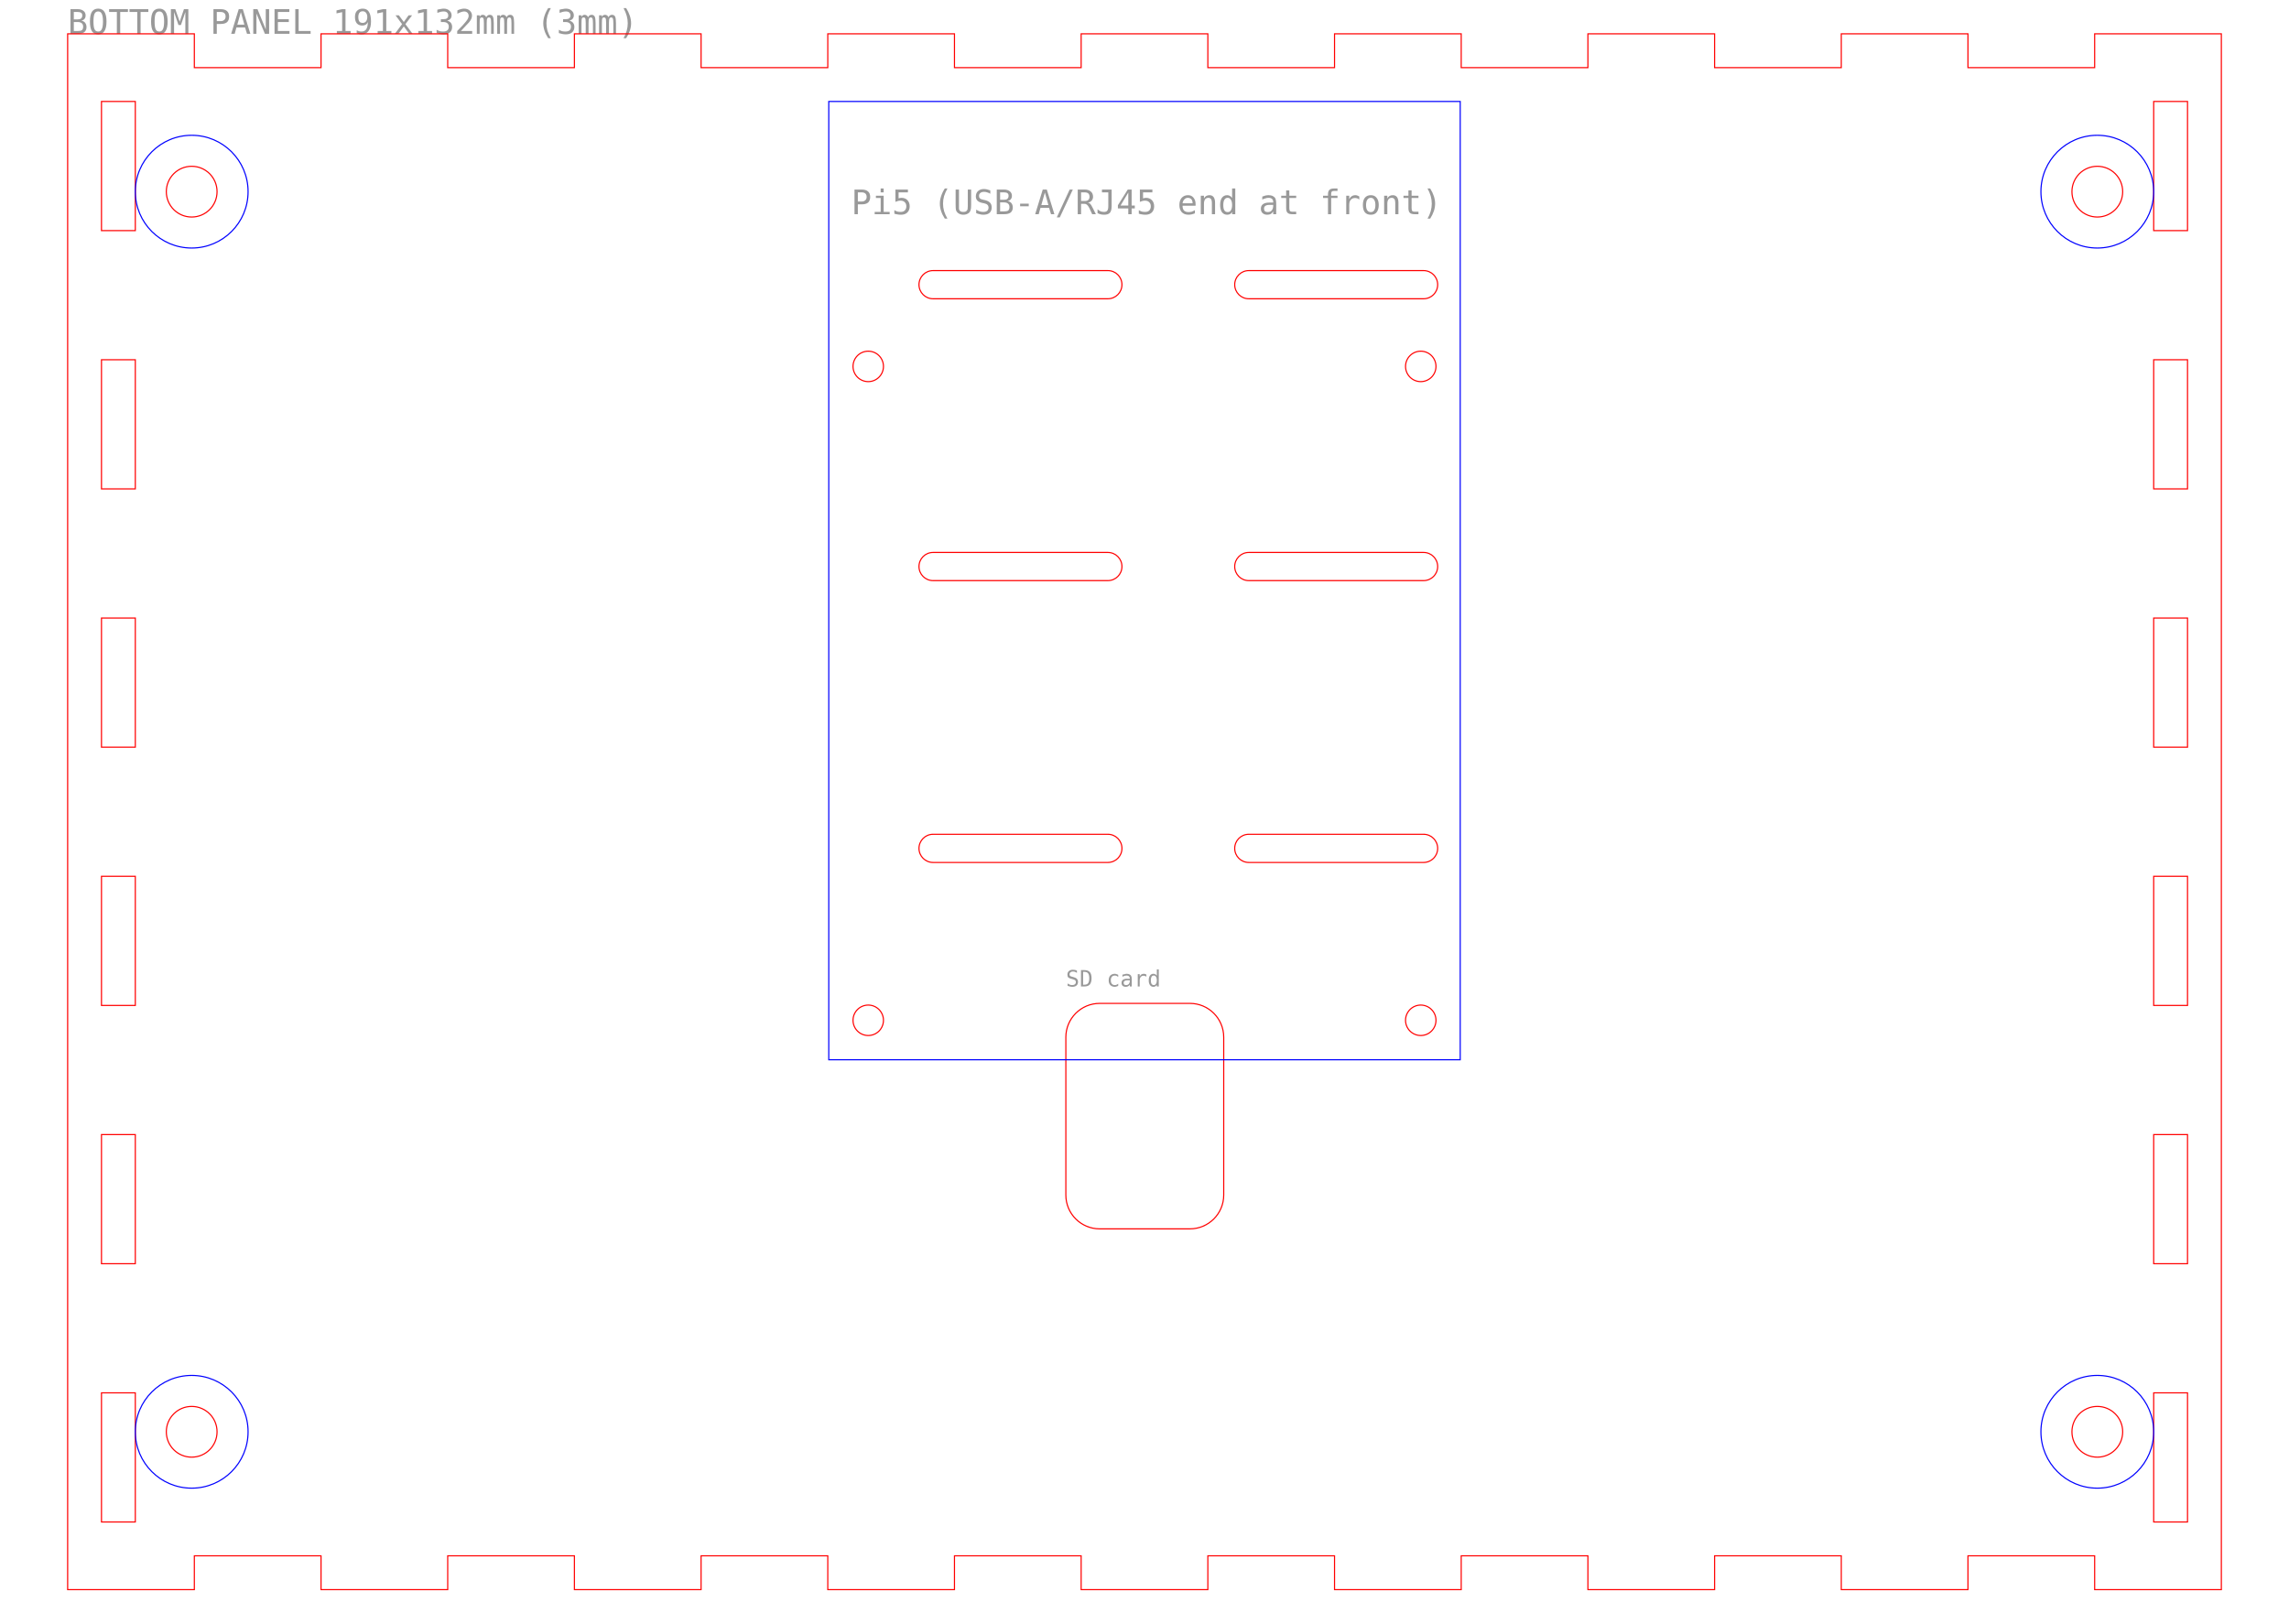
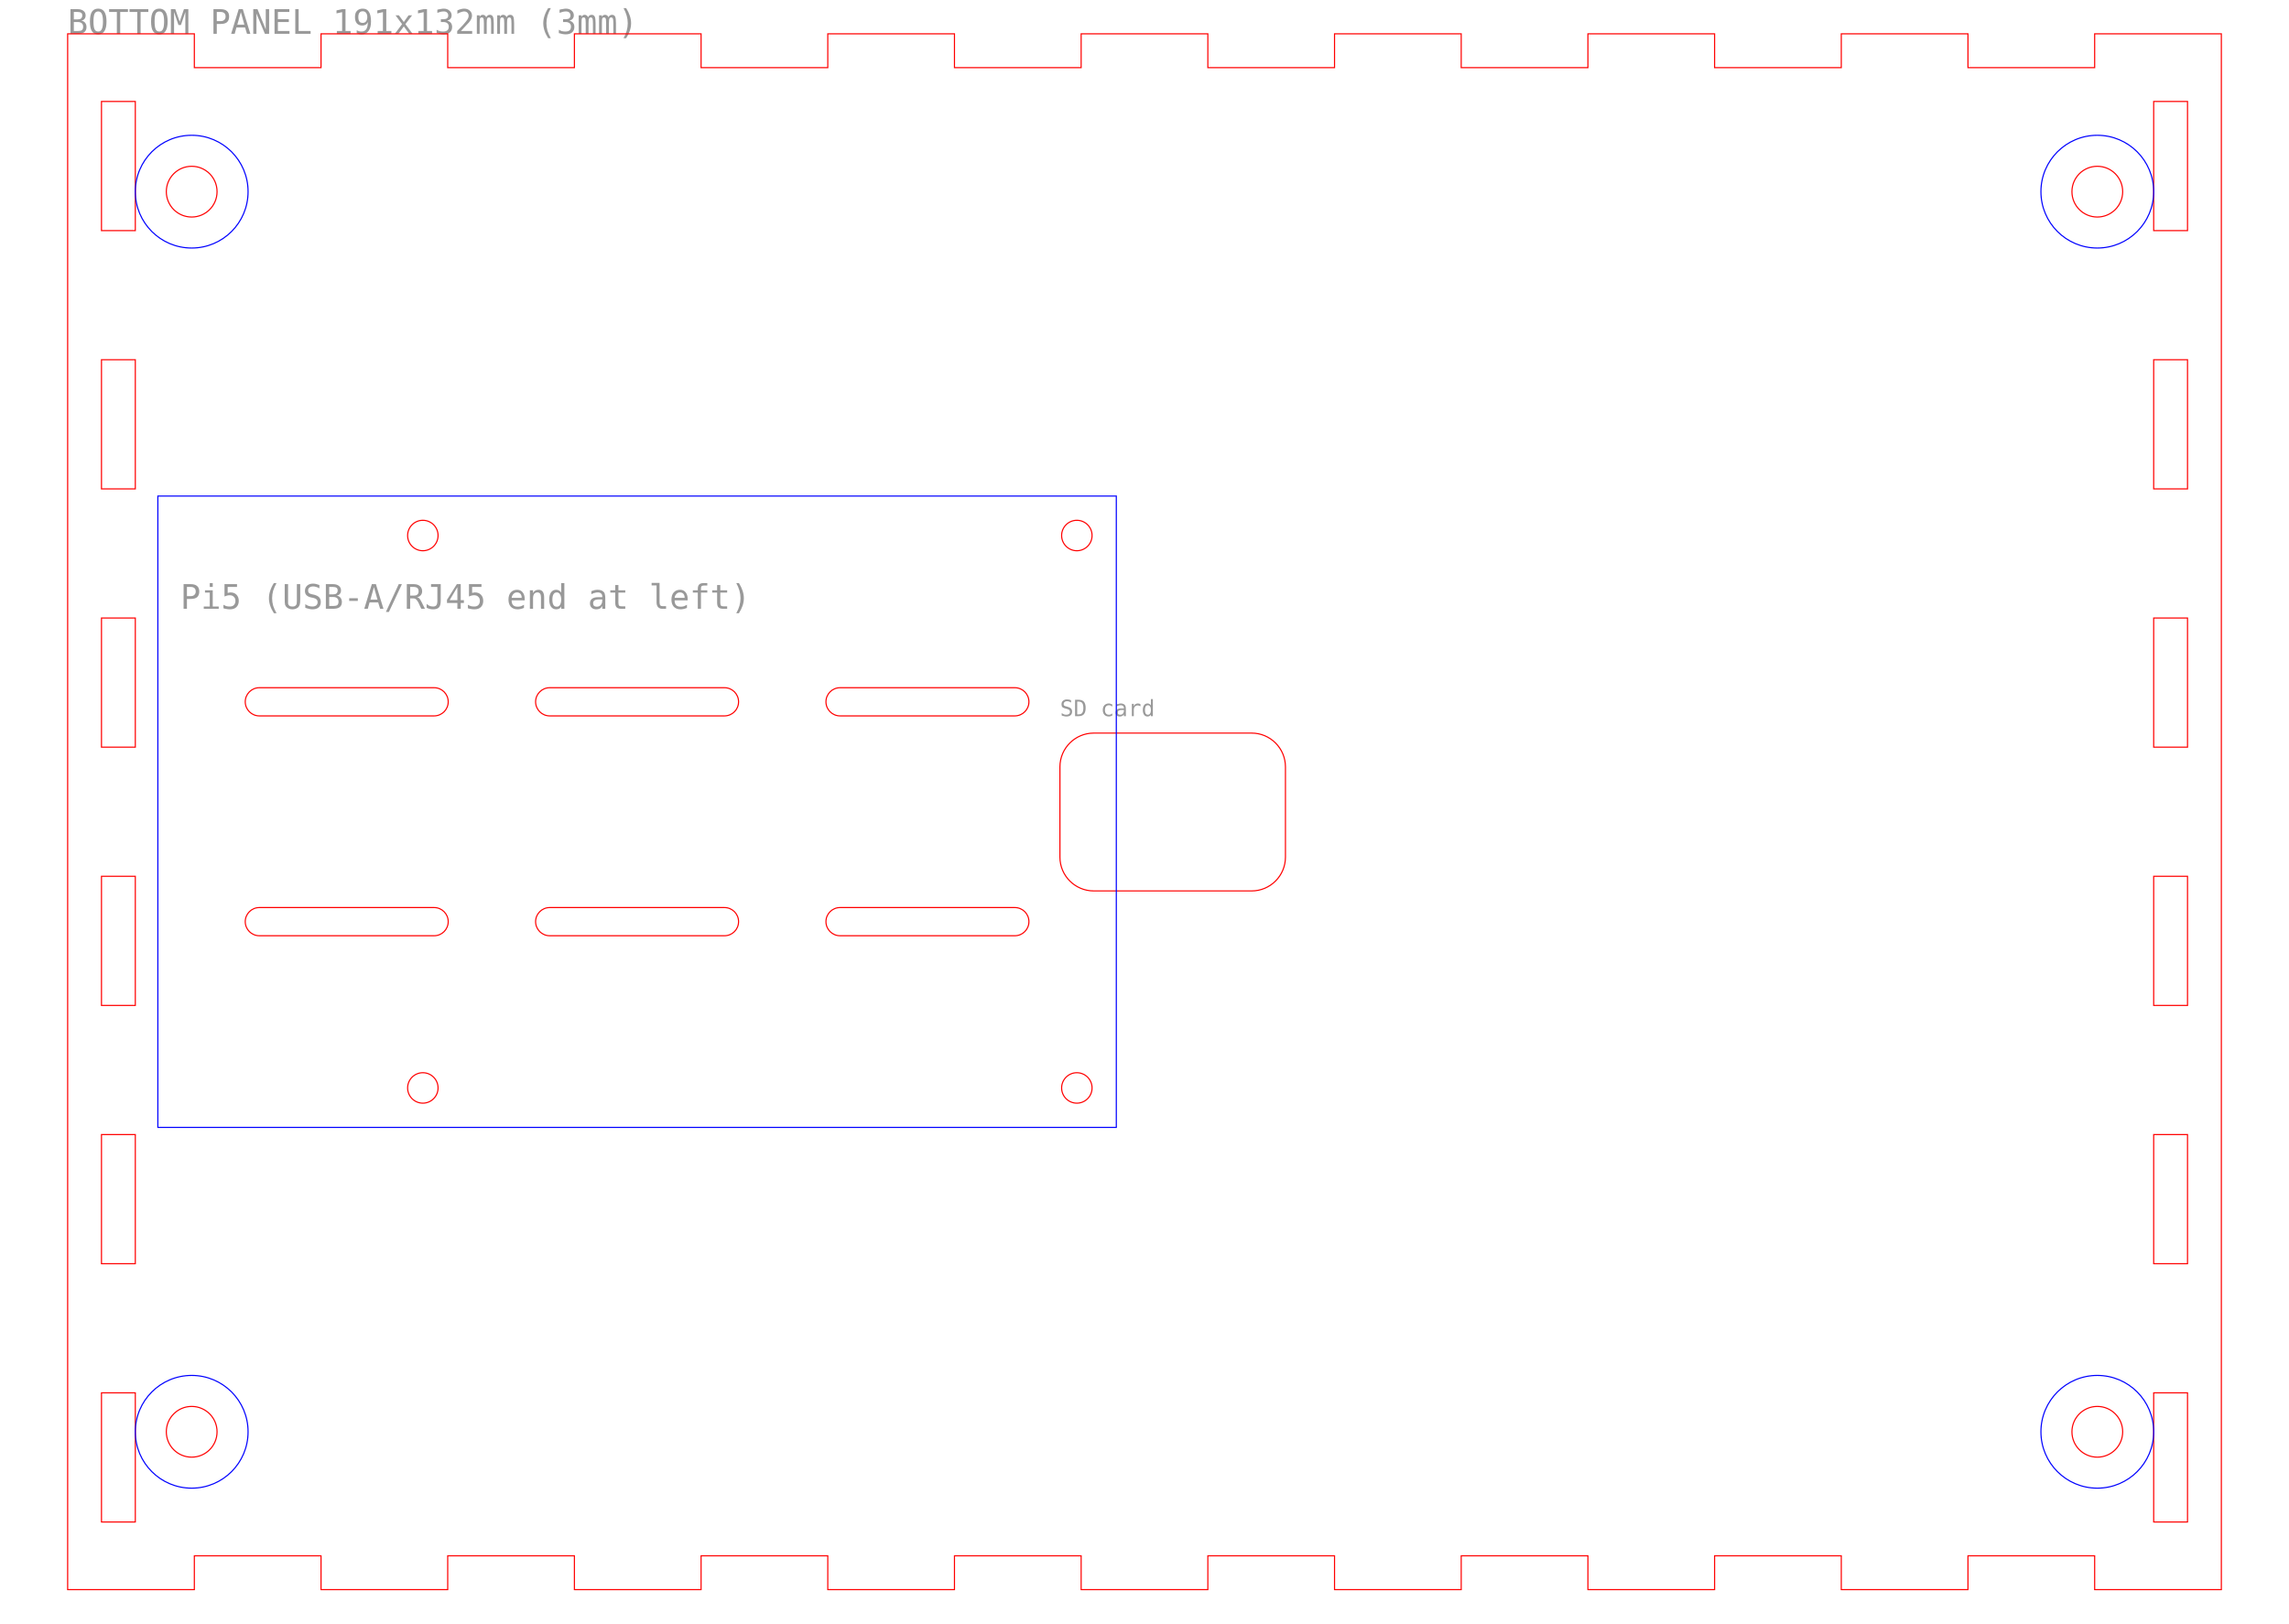
<svg xmlns="http://www.w3.org/2000/svg" width="203mm" height="144mm" viewBox="0 0 203 144">
  <text x="6" y="3" font-size="3" fill="#999" font-family="monospace">BOTTOM PANEL 191x132mm (3mm)</text>
  <path d="M 6,6 L 6,3 L 17.235,3 L 17.235,6 L 28.471,6 L 28.471,3 L 39.706,3 L 39.706,6 L 50.941,6 L 50.941,3 L 62.176,3 L 62.176,6 L 73.412,6 L 73.412,3 L 84.647,3 L 84.647,6 L 95.882,6 L 95.882,3 L 107.118,3 L 107.118,6 L 118.353,6 L 118.353,3 L 129.588,3 L 129.588,6 L 140.824,6 L 140.824,3 L 152.059,3 L 152.059,6 L 163.294,6 L 163.294,3 L 174.529,3 L 174.529,6 L 185.765,6 L 185.765,3 L 197,3 L 197,6 L 197,138 L 197,141 L 185.765,141 L 185.765,138 L 174.529,138 L 174.529,141 L 163.294,141 L 163.294,138 L 152.059,138 L 152.059,141 L 140.824,141 L 140.824,138 L 129.588,138 L 129.588,141 L 118.353,141 L 118.353,138 L 107.118,138 L 107.118,141 L 95.882,141 L 95.882,138 L 84.647,138 L 84.647,141 L 73.412,141 L 73.412,138 L 62.176,138 L 62.176,141 L 50.941,141 L 50.941,138 L 39.706,138 L 39.706,141 L 28.471,141 L 28.471,138 L 17.235,138 L 17.235,141 L 6,141 L 6,138 L 6,6 Z" fill="none" stroke="#ff0000" stroke-width="0.1" />
  <rect x="9" y="9" width="3" height="11.455" fill="none" stroke="#ff0000" stroke-width="0.1" />
  <rect x="9" y="31.909" width="3" height="11.455" fill="none" stroke="#ff0000" stroke-width="0.1" />
  <rect x="9" y="54.818" width="3" height="11.455" fill="none" stroke="#ff0000" stroke-width="0.1" />
  <rect x="9" y="77.727" width="3" height="11.455" fill="none" stroke="#ff0000" stroke-width="0.1" />
  <rect x="9" y="100.636" width="3" height="11.455" fill="none" stroke="#ff0000" stroke-width="0.1" />
  <rect x="9" y="123.545" width="3" height="11.455" fill="none" stroke="#ff0000" stroke-width="0.1" />
  <rect x="191" y="9" width="3" height="11.455" fill="none" stroke="#ff0000" stroke-width="0.1" />
  <rect x="191" y="31.909" width="3" height="11.455" fill="none" stroke="#ff0000" stroke-width="0.1" />
  <rect x="191" y="54.818" width="3" height="11.455" fill="none" stroke="#ff0000" stroke-width="0.1" />
  <rect x="191" y="77.727" width="3" height="11.455" fill="none" stroke="#ff0000" stroke-width="0.1" />
  <rect x="191" y="100.636" width="3" height="11.455" fill="none" stroke="#ff0000" stroke-width="0.1" />
  <rect x="191" y="123.545" width="3" height="11.455" fill="none" stroke="#ff0000" stroke-width="0.1" />
  <circle cx="17" cy="17" r="2.25" fill="none" stroke="#ff0000" stroke-width="0.1" />
  <circle cx="17" cy="17" r="5" fill="none" stroke="#0000ff" stroke-width="0.1" />
  <circle cx="186" cy="17" r="2.25" fill="none" stroke="#ff0000" stroke-width="0.1" />
  <circle cx="186" cy="17" r="5" fill="none" stroke="#0000ff" stroke-width="0.1" />
  <circle cx="17" cy="127" r="2.25" fill="none" stroke="#ff0000" stroke-width="0.1" />
  <circle cx="17" cy="127" r="5" fill="none" stroke="#0000ff" stroke-width="0.1" />
  <circle cx="186" cy="127" r="2.25" fill="none" stroke="#ff0000" stroke-width="0.1" />
  <circle cx="186" cy="127" r="5" fill="none" stroke="#0000ff" stroke-width="0.1" />
-   <circle cx="77" cy="90.5" r="1.35" fill="none" stroke="#ff0000" stroke-width="0.1" />
-   <circle cx="77" cy="32.5" r="1.35" fill="none" stroke="#ff0000" stroke-width="0.1" />
-   <circle cx="126" cy="90.5" r="1.35" fill="none" stroke="#ff0000" stroke-width="0.1" />
-   <circle cx="126" cy="32.5" r="1.35" fill="none" stroke="#ff0000" stroke-width="0.1" />
-   <rect x="81.5" y="24" width="18" height="2.5" rx="1.25" ry="1.25" fill="none" stroke="#ff0000" stroke-width="0.1" />
-   <rect x="109.5" y="24" width="18" height="2.5" rx="1.25" ry="1.25" fill="none" stroke="#ff0000" stroke-width="0.1" />
-   <rect x="81.5" y="49" width="18" height="2.5" rx="1.25" ry="1.25" fill="none" stroke="#ff0000" stroke-width="0.1" />
-   <rect x="109.5" y="49" width="18" height="2.5" rx="1.25" ry="1.25" fill="none" stroke="#ff0000" stroke-width="0.1" />
-   <rect x="81.5" y="74" width="18" height="2.5" rx="1.25" ry="1.25" fill="none" stroke="#ff0000" stroke-width="0.1" />
-   <rect x="109.5" y="74" width="18" height="2.5" rx="1.25" ry="1.25" fill="none" stroke="#ff0000" stroke-width="0.1" />
-   <rect x="94.525" y="89" width="14" height="20" rx="3" ry="3" fill="none" stroke="#ff0000" stroke-width="0.1" />
-   <text x="94.525" y="87.5" font-size="2" fill="#999" font-family="monospace">SD card</text>
-   <rect x="73.5" y="9" width="56" height="85" fill="none" stroke="#0000ff" stroke-width="0.1" />
-   <text x="75.5" y="19" font-size="3" fill="#999" font-family="monospace">Pi5 (USB-A/RJ45 end at front)</text>
+   <circle cx="95.5" cy="47.5" r="1.35" fill="none" stroke="#ff0000" stroke-width="0.1" />
+   <circle cx="37.5" cy="47.5" r="1.35" fill="none" stroke="#ff0000" stroke-width="0.1" />
+   <circle cx="95.5" cy="96.5" r="1.35" fill="none" stroke="#ff0000" stroke-width="0.1" />
+   <circle cx="37.5" cy="96.5" r="1.35" fill="none" stroke="#ff0000" stroke-width="0.1" />
+   <rect x="21.75" y="61" width="18" height="2.5" rx="1.25" ry="1.25" fill="none" stroke="#ff0000" stroke-width="0.1" />
+   <rect x="21.75" y="80.5" width="18" height="2.5" rx="1.25" ry="1.25" fill="none" stroke="#ff0000" stroke-width="0.1" />
+   <rect x="47.5" y="61" width="18" height="2.5" rx="1.25" ry="1.25" fill="none" stroke="#ff0000" stroke-width="0.1" />
+   <rect x="47.5" y="80.5" width="18" height="2.5" rx="1.25" ry="1.25" fill="none" stroke="#ff0000" stroke-width="0.1" />
+   <rect x="73.25" y="61" width="18" height="2.5" rx="1.25" ry="1.25" fill="none" stroke="#ff0000" stroke-width="0.1" />
+   <rect x="73.25" y="80.5" width="18" height="2.5" rx="1.25" ry="1.25" fill="none" stroke="#ff0000" stroke-width="0.1" />
+   <rect x="94" y="65.025" width="20" height="14" rx="3" ry="3" fill="none" stroke="#ff0000" stroke-width="0.1" />
+   <text x="94" y="63.525" font-size="2" fill="#999" font-family="monospace">SD card</text>
+   <rect x="14" y="44" width="85" height="56" fill="none" stroke="#0000ff" stroke-width="0.1" />
+   <text x="16" y="54" font-size="3" fill="#999" font-family="monospace">Pi5 (USB-A/RJ45 end at left)</text>
</svg>
